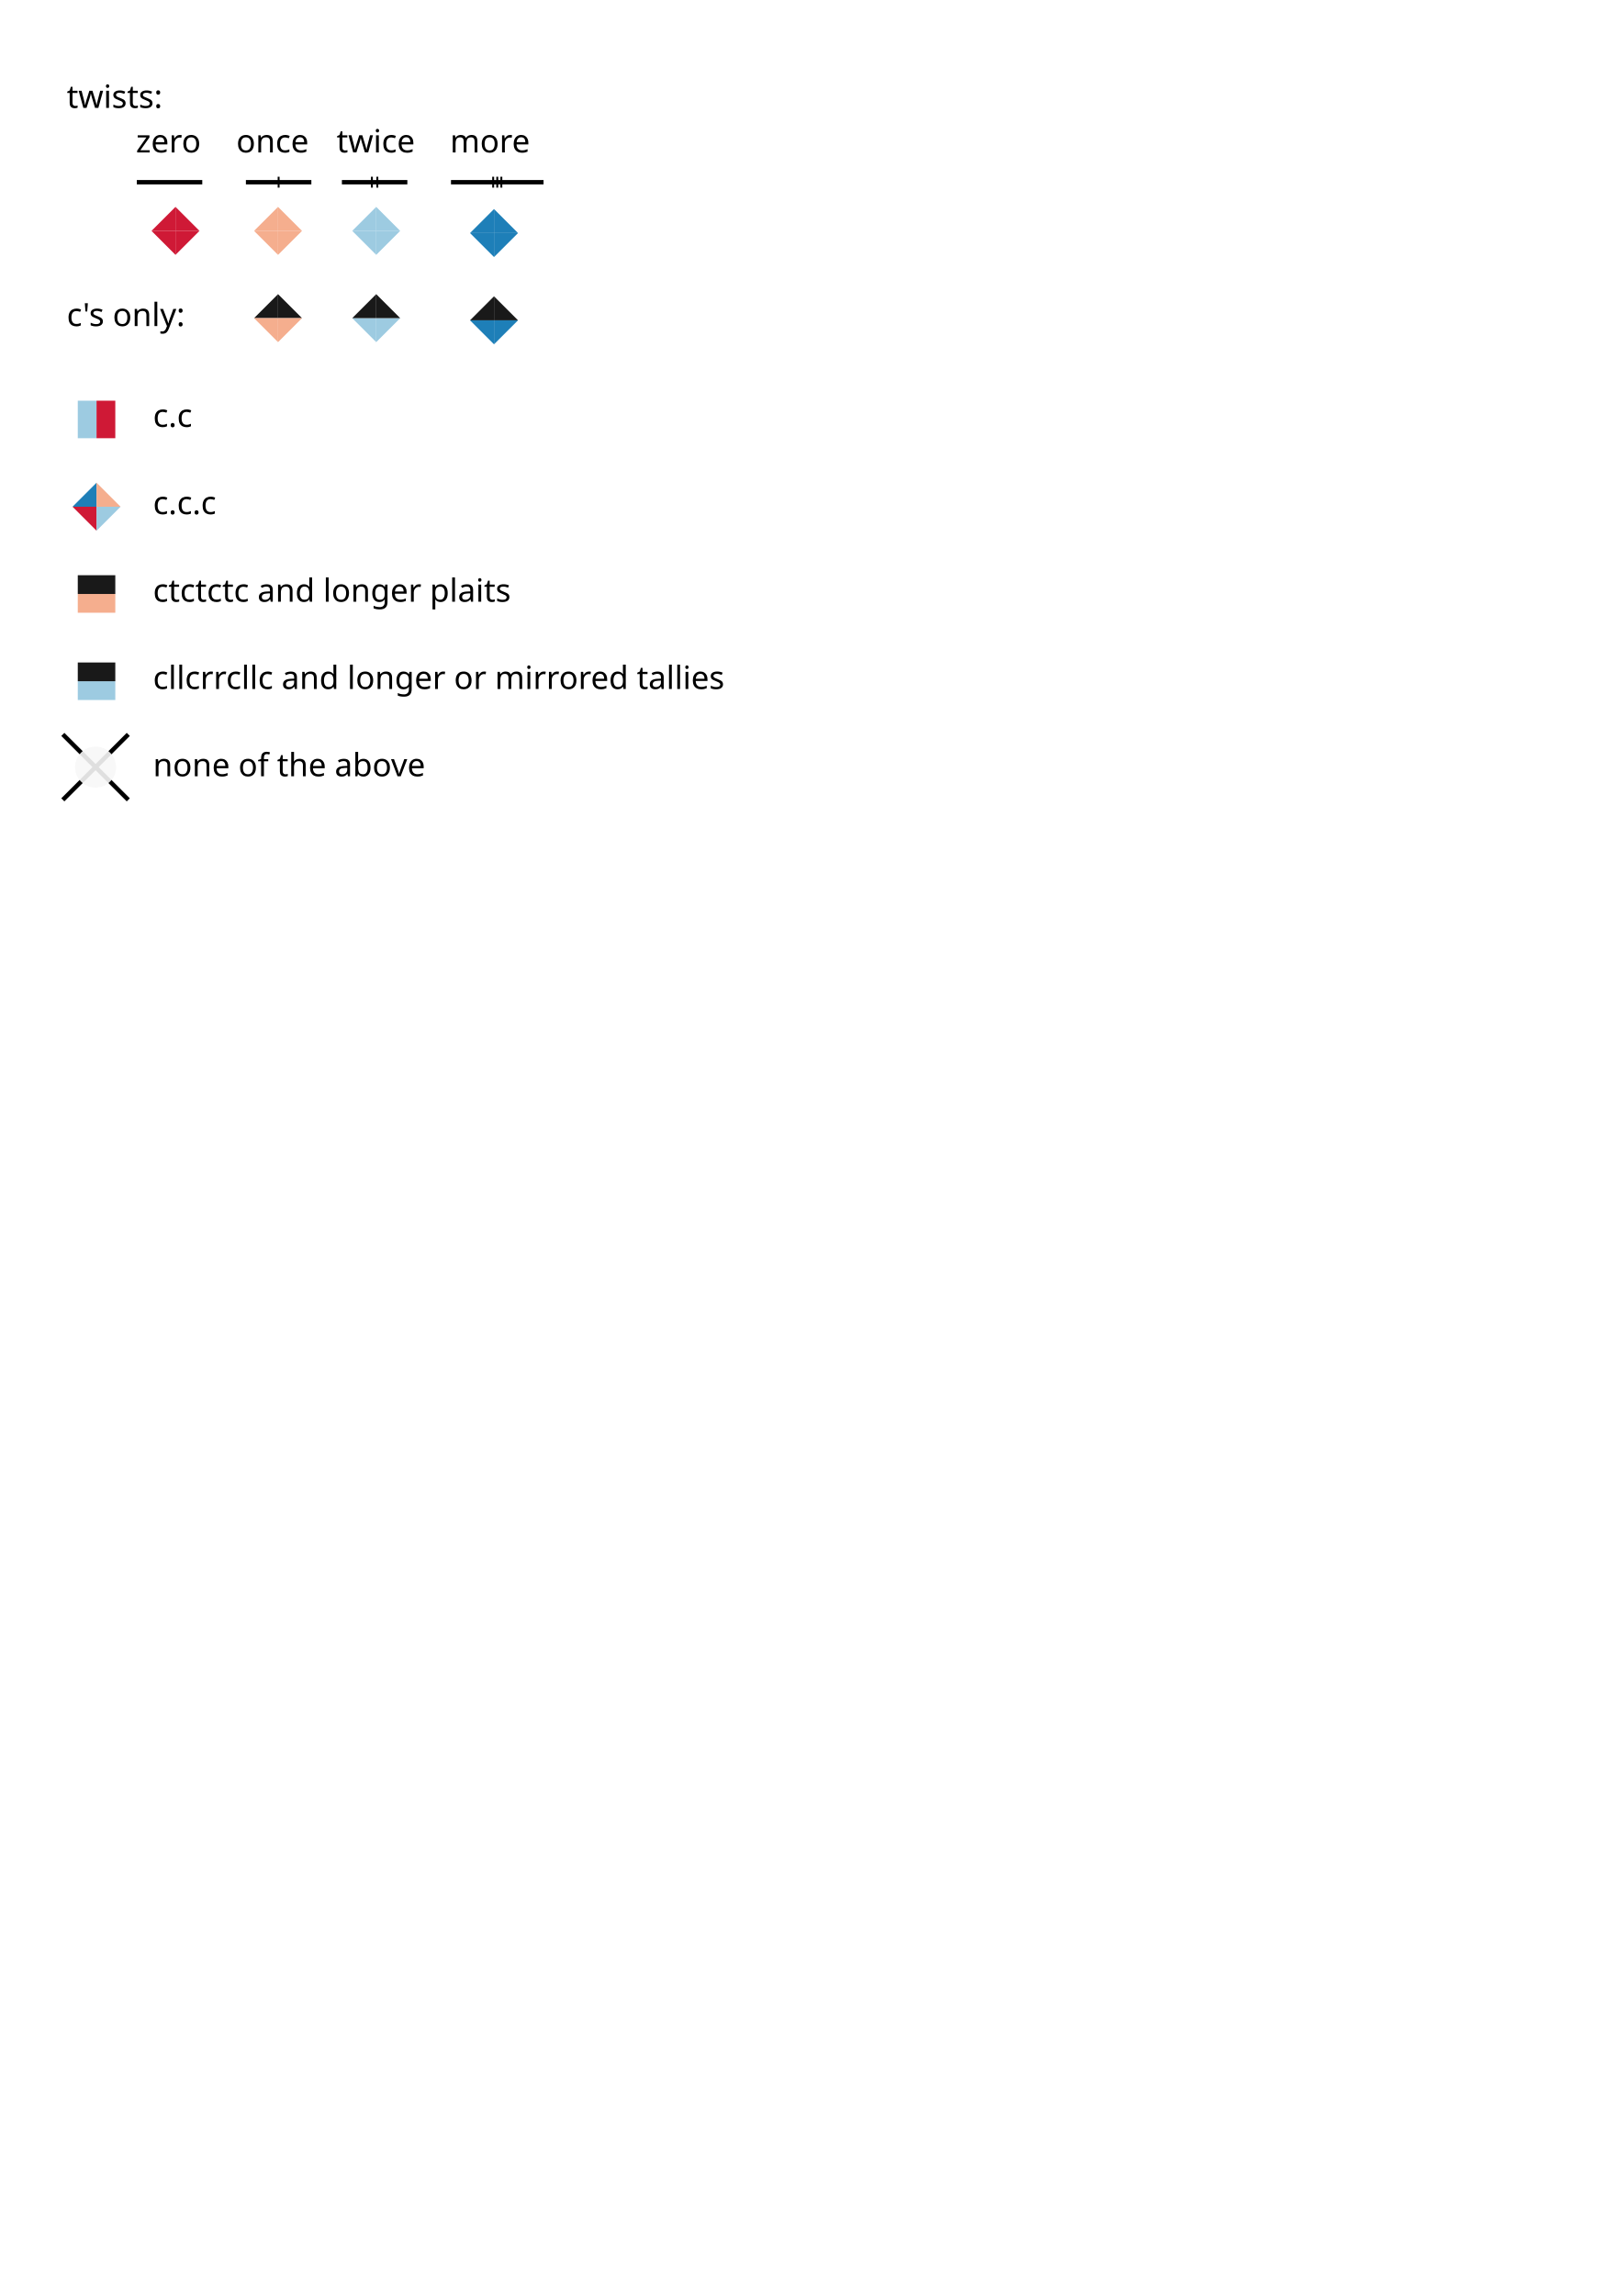
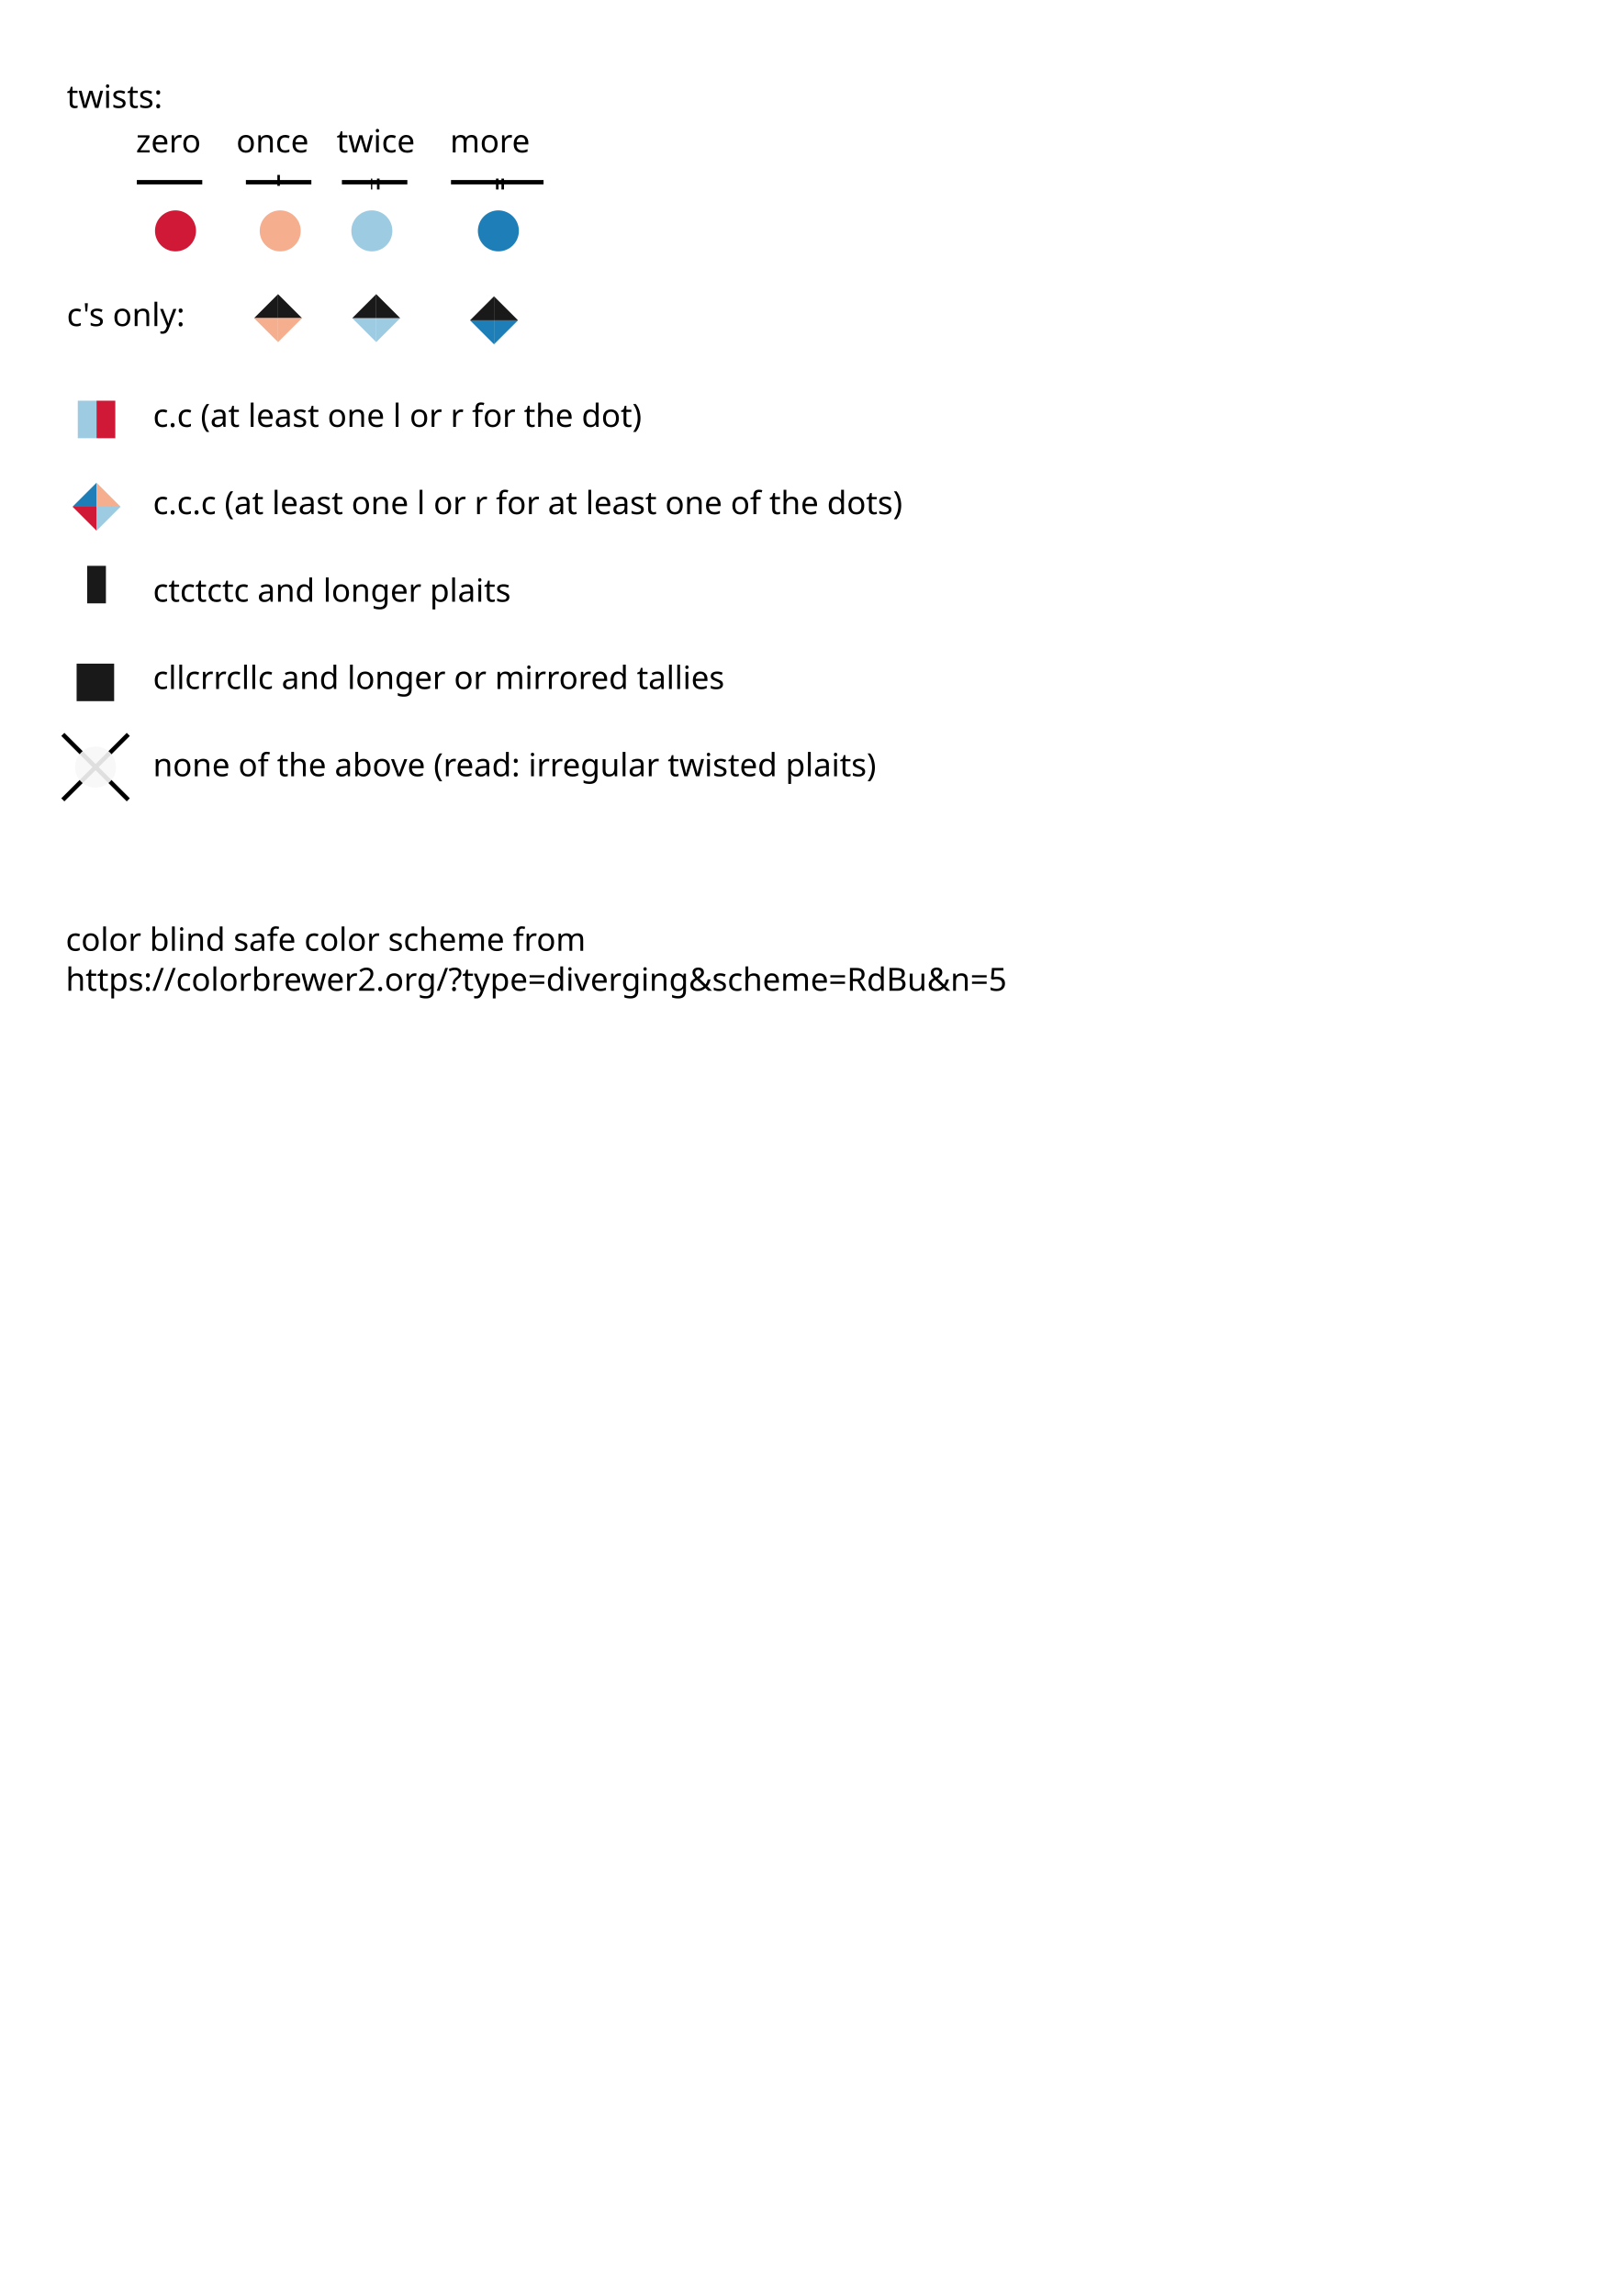
<svg xmlns="http://www.w3.org/2000/svg" id="svg2" version="1.1" width="744" height="1052">
+   <g class="node" transform="matrix(2,0,0,2,43.71917,312.8033)" id="g7077-5">
+     <path d="M -4.3,-4.3 H 4.3 V 4.3 H -4.3 Z" style="opacity:0.9;fill:#000000;stroke:none" id="path7075-6" />
+   </g>
  <defs id="defs842">
    <rect x="360.815" y="426.521" width="79.3" height="39.65" id="rect1094" />
    <marker id="twist-1" viewBox="-2 -2 4 4" markerWidth="5" markerHeight="5" orient="auto" markerUnits="userSpaceOnUse">
      <path d="M 0,2 0,-2" fill="#000" stroke="#000" stroke-width="1px" id="path833" />
    </marker>
    <marker id="twist-2" viewBox="-2 -2 4 4" markerWidth="5" markerHeight="5" orient="auto" markerUnits="userSpaceOnUse">
      <path d="M -1,2 V -2 M 1,2 1,-2" fill="#000" stroke="#000" stroke-width="1px" id="path836" />
    </marker>
    <marker id="twist-3" viewBox="-2 -2 4 4" markerWidth="5" markerHeight="5" orient="auto" markerUnits="userSpaceOnUse">
      <path d="M 1,-2 H -1 V 2 H 1 Z" fill="#000" stroke="#000" stroke-width="1px" id="path839" />
    </marker>
-     <marker id="twist-1-5" viewBox="-2 -2 4 4" markerWidth="5" markerHeight="5" orient="auto" markerUnits="userSpaceOnUse">
+     <marker id="twist-1-5" viewBox="-2 -2 3 3" markerWidth="5" markerHeight="5" orient="auto" markerUnits="userSpaceOnUse">
      <path d="M 0,2 V -2" fill="#000000" stroke="#000000" stroke-width="0.7px" id="path4491" />
    </marker>
-     <marker id="twist-2-3" viewBox="-2 -2 4 4" markerWidth="5" markerHeight="5" orient="auto" markerUnits="userSpaceOnUse">
+     <marker id="twist-2-3" viewBox="-2 -2 3 3" markerWidth="5" markerHeight="5" orient="auto" markerUnits="userSpaceOnUse">
      <path d="M -1,2 V -2 M 1,2 V -2" fill="#000000" stroke="#000000" stroke-width="0.7px" id="path4494" />
    </marker>
    <marker id="twist-3-0" viewBox="-2 -2 4 4" markerWidth="5" markerHeight="5" orient="auto" markerUnits="userSpaceOnUse">
      <path d="m -1.5,2 v -4 m 3,4 V -2 M 0,2 v -4" fill="#000000" stroke="#000000" stroke-width="0.7px" id="path4497" />
    </marker>
    <marker id="marker6058" viewBox="-2 -2 4 4" markerWidth="5" markerHeight="5" orient="auto" markerUnits="userSpaceOnUse">
      <path d="M 0,2 V -2" fill="#000000" stroke="#000000" stroke-width="0.7px" id="path6056" />
    </marker>
    <marker id="marker6062" viewBox="-2 -2 4 4" markerWidth="5" markerHeight="5" orient="auto" markerUnits="userSpaceOnUse">
      <path d="M -1,2 V -2 M 1,2 V -2" fill="#000000" stroke="#000000" stroke-width="0.7px" id="path6060" />
    </marker>
-     <marker id="twist-3-0-8" viewBox="-2 -2 4 4" markerWidth="5" markerHeight="5" orient="auto" markerUnits="userSpaceOnUse">
+     <marker id="twist-3-0-8" viewBox="-2 -2 3 3" markerWidth="5" markerHeight="5" orient="auto" markerUnits="userSpaceOnUse">
      <path d="m -1.5,2 v -4 m 3,4 V -2 M 0,2 v -4" fill="#000000" stroke="#000000" stroke-width="0.7px" id="path4497-4" />
    </marker>
    <marker id="twist-1-3" viewBox="-2 -2 4 4" markerWidth="5" markerHeight="5" orient="auto" markerUnits="userSpaceOnUse">
      <path d="M 0,2 V -2" fill="#000000" stroke="#000000" stroke-width="0.7px" id="path6604" />
    </marker>
    <marker id="twist-2-8" viewBox="-2 -2 4 4" markerWidth="5" markerHeight="5" orient="auto" markerUnits="userSpaceOnUse">
      <path d="M -1,2 V -2 M 1,2 V -2" fill="#000000" stroke="#000000" stroke-width="0.7px" id="path6607" />
    </marker>
    <marker id="twist-3-2" viewBox="-2 -2 4 4" markerWidth="5" markerHeight="5" orient="auto" markerUnits="userSpaceOnUse">
      <path d="m -1.5,2 v -4 m 3,4 V -2 M 0,2 v -4" fill="#000000" stroke="#000000" stroke-width="0.7px" id="path6610" />
    </marker>
    <marker id="marker8171" viewBox="-2 -2 4 4" markerWidth="5" markerHeight="5" orient="auto" markerUnits="userSpaceOnUse">
      <path d="M -1,2 V -2 M 1,2 V -2" fill="#000000" stroke="#000000" stroke-width="0.7px" id="path8169" />
    </marker>
    <marker id="marker8175" viewBox="-2 -2 4 4" markerWidth="5" markerHeight="5" orient="auto" markerUnits="userSpaceOnUse">
      <path d="m -1.5,2 v -4 m 3,4 V -2 M 0,2 v -4" fill="#000000" stroke="#000000" stroke-width="0.7px" id="path8173" />
    </marker>
    <marker id="marker8179" viewBox="-2 -2 4 4" markerWidth="5" markerHeight="5" orient="auto" markerUnits="userSpaceOnUse">
      <path d="M -1,2 V -2 M 1,2 V -2" fill="#000000" stroke="#000000" stroke-width="0.7px" id="path8177" />
    </marker>
  </defs>
  <text xml:space="preserve" style="font-size:14.667px;line-height:1.25;font-family:sans-serif" x="62.289" y="69.878" id="text2181">
    <tspan id="tspan2179" x="62.289" y="69.878">zero</tspan>
  </text>
  <text xml:space="preserve" style="font-size:14.667px;line-height:1.25;font-family:sans-serif" x="108.289" y="69.878" id="text2185">
    <tspan id="tspan2183" x="108.289" y="69.878">once</tspan>
  </text>
  <text xml:space="preserve" style="font-size:14.667px;line-height:1.25;font-family:sans-serif" x="154.289" y="69.878" id="text2189">
    <tspan id="tspan2187" x="154.289" y="69.878">twice</tspan>
  </text>
  <text xml:space="preserve" style="font-size:14.667px;line-height:1.25;font-family:sans-serif" x="206.289" y="69.878" id="text2193">
    <tspan id="tspan2191" x="206.289" y="69.878">more</tspan>
  </text>
  <text xml:space="preserve" id="text1092" style="font-size:14.667px;line-height:1.25;font-family:sans-serif;white-space:pre;shape-inside:url(#rect1094);" transform="translate(1.244594,-192.2898)" />
  <text xml:space="preserve" style="font-size:14.667px;line-height:1.25;font-family:sans-serif" x="70.127" y="235.679" id="text6330">
-     <tspan id="tspan6328" x="70.127" y="235.679">c.c.c</tspan>
+     <tspan id="tspan6328" x="70.127" y="235.679">c.c.c (at least one l or r for at least one of the dots)</tspan>
  </text>
  <g class="node" transform="matrix(2,0,0,2,44.25125,232.2722)" id="g6342">
    <path d="M -5.5,0 0,-5.5 V 0 Z" style="opacity:0.9;fill:#0571b0;stroke:none" id="path6334" />
    <path d="M 5.5,0 0,-5.5 V 0 Z" style="opacity:0.9;fill:#f4a582;stroke:none" id="path6336" />
    <path d="M -5.5,0 0,5.5 V 0 Z" style="opacity:0.9;fill:#ca0020;stroke:none" id="path6338" />
    <path d="M 5.5,0 0,5.5 V 0 Z" style="opacity:0.9;fill:#92c5de;stroke:none" id="path6340" />
  </g>
  <text xml:space="preserve" style="font-size:14.667px;line-height:1.25;font-family:sans-serif" x="70.127" y="195.678" id="text6346">
-     <tspan id="tspan6344" x="70.127" y="195.678">c.c</tspan>
+     <tspan id="tspan6344" x="70.127" y="195.678">c.c (at least one l or r for the dot)</tspan>
  </text>
  <text xml:space="preserve" style="font-size:14.667px;line-height:1.25;font-family:sans-serif" x="70.127" y="275.826" id="text6372">
    <tspan id="tspan6370" x="70.127" y="275.826">ctctctc and longer plaits</tspan>
  </text>
-   <path d="m 116.444,105.829 11,-11 v 11 z" style="opacity:0.9;fill:#f4a582;stroke:none;stroke-width:2" id="path6406" />
-   <path d="m 91.444,105.829 -11,-11 v 11 z" style="opacity:0.9;fill:#ca0020;stroke:none;stroke-width:2" id="path6408" />
-   <path d="m 116.444,105.829 11,11 v -11 z" style="opacity:0.9;fill:#f4a582;stroke:none;stroke-width:2" id="path6410" />
-   <path d="m 91.444,105.829 -11,11 v -11 z" style="opacity:0.9;fill:#ca0020;stroke:none;stroke-width:2" id="path6412" />
-   <path d="m 69.444,105.829 11,-11 v 11 z" style="opacity:0.9;fill:#ca0020;stroke:none;stroke-width:2" id="path6420" />
-   <path d="m 69.444,105.829 11,11 v -11 z" style="opacity:0.9;fill:#ca0020;stroke:none;stroke-width:2" id="path6422" />
-   <path d="m 138.444,105.829 -11,-11 v 11 z" style="opacity:0.9;fill:#f4a582;stroke:none;stroke-width:2" id="path6424" />
-   <path d="m 138.444,105.829 -11,11 v -11 z" style="opacity:0.9;fill:#f4a582;stroke:none;stroke-width:2" id="path6426" />
-   <path d="m 183.444,105.829 -11,11 v -11 z" style="opacity:0.9;fill:#92c5de;stroke:none;stroke-width:2" id="path6340-0" />
-   <path d="m 183.444,105.829 -11,-11 v 11 z" style="opacity:0.9;fill:#92c5de;stroke:none;stroke-width:2" id="path6448" />
-   <path d="m 161.444,105.829 11,11 v -11 z" style="opacity:0.9;fill:#92c5de;stroke:none;stroke-width:2" id="path6450" />
-   <path d="m 161.444,105.829 11,-11 v 11 z" style="opacity:0.9;fill:#92c5de;stroke:none;stroke-width:2" id="path6452" />
-   <path d="m 237.444,106.829 -11,-11 v 11 z" style="opacity:0.9;fill:#0571b0;stroke:none;stroke-width:2" id="path6334-8" />
-   <path d="m 237.444,106.829 -11,11 v -11 z" style="opacity:0.9;fill:#0571b0;stroke:none;stroke-width:2" id="path6476" />
-   <path d="m 215.444,106.829 11,-11 v 11 z" style="opacity:0.9;fill:#0571b0;stroke:none;stroke-width:2" id="path6478" />
-   <path d="m 215.444,106.829 11,11 v -11 z" style="opacity:0.9;fill:#0571b0;stroke:none;stroke-width:2" id="path6480" />
  <path class="link" d="m 249.143,83.523 h -21.213 -21.213" style="fill:none;stroke:#000000;stroke-width:2px;marker-mid:url(#twist-3-0-8)" id="path4534-4" />
  <path class="link" d="m 186.716,83.523 h -15 -15" style="fill:none;stroke:#000000;stroke-width:2px;marker-mid:url(#twist-2-3)" id="path6580" />
  <path class="link" d="m 112.716,83.523 h 15 15" style="fill:none;stroke:#000000;stroke-width:2px;marker-mid:url(#twist-1-5)" id="path6582" />
  <path class="link" d="m 92.716,83.523 h -30" style="fill:none;stroke:#000000;stroke-width:2px" id="path6584" />
  <path class="link" d="m -80.201,39.634 h 15 15" style="fill:none;stroke:#000000;stroke-width:2px;marker-mid:url(#twist-1-3)" id="path6653" />
  <path class="link" d="M -20.201,39.634 H -50.201" style="fill:none;stroke:#000000;stroke-width:2px" id="path6655" />
  <path class="link" d="m -80.201,39.634 v 30" style="fill:none;stroke:#000000;stroke-width:2px" id="path6671" />
  <path class="link" d="m -50.201,39.634 -30,30" style="fill:none;stroke:#000000;stroke-width:2px" id="path6673" />
  <path class="link" d="m -50.201,39.634 30,30" style="fill:none;stroke:#000000;stroke-width:2px" id="path6675" />
  <path class="link" d="m -20.201,39.634 v 30" style="fill:none;stroke:#000000;stroke-width:2px" id="path6677" />
  <path class="link" d="m -80.201,69.634 v 15 15" style="fill:none;stroke:#000000;stroke-width:2px;marker-mid:url(#twist-2-8)" id="path6691" />
  <path class="link" d="m -50.201,99.634 h -15 -15" style="fill:none;stroke:#000000;stroke-width:2px;marker-mid:url(#twist-3-2)" id="path6693" />
  <path class="link" d="m -80.201,69.634 15,15 15,15" style="fill:none;stroke:#000000;stroke-width:2px;marker-mid:url(#twist-2-8)" id="path6695" />
  <path class="link" d="m -20.201,69.634 -15,15 -15,15" style="fill:none;stroke:#000000;stroke-width:2px;marker-mid:url(#twist-3-2)" id="path6697" />
  <path class="link" d="m -50.201,99.634 h 30" style="fill:none;stroke:#000000;stroke-width:2px" id="path6699" />
  <path class="link" d="m -20.201,69.634 v 15 15" style="fill:none;stroke:#000000;stroke-width:2px;marker-mid:url(#twist-2-8)" id="path6701" />
  <g class="node" transform="matrix(2,0,0,2,-80.20106,39.63373)" id="g7017">
    <path d="M -5.5,0 0,5.5 5.5,0 0,-5.5 Z" style="opacity:0.9;fill:#000000;stroke:none" id="path7015" />
  </g>
  <g class="node" transform="matrix(2,0,0,2,-50.20106,39.63373)" id="g7029">
    <path d="M -5.5,0 0,-5.5 V 0 Z" style="opacity:0.9;fill:#0571b0;stroke:none" id="path7021" />
    <path d="M 5.5,0 0,-5.5 V 0 Z" style="opacity:0.9;fill:#f4a582;stroke:none" id="path7023" />
    <path d="M -5.5,0 0,5.5 V 0 Z" style="opacity:0.9;fill:#ca0020;stroke:none" id="path7025" />
    <path d="M 5.5,0 0,5.5 V 0 Z" style="opacity:0.9;fill:#92c5de;stroke:none" id="path7027" />
  </g>
  <g class="node" transform="matrix(2,0,0,2,-20.20106,39.63373)" id="g7041">
    <path d="M -5.5,0 0,-5.5 V 0 Z" style="opacity:0.9;fill:#f4a582;stroke:none" id="path7033" />
    <path d="M 5.5,0 0,-5.5 V 0 Z" style="opacity:0.9;fill:#ca0020;stroke:none" id="path7035" />
    <path d="M -5.5,0 0,5.5 V 0 Z" style="opacity:0.9;fill:#f4a582;stroke:none" id="path7037" />
    <path d="M 5.5,0 0,5.5 V 0 Z" style="opacity:0.9;fill:#ca0020;stroke:none" id="path7039" />
  </g>
  <g class="node" transform="matrix(2,0,0,2,-80.20106,69.63373)" id="g7077">
    <path d="M -4.3,-4.3 H 4.3 V 4.3 H -4.3 Z" style="opacity:0.9;fill:#000000;stroke:none" id="path7075" />
  </g>
  <path class="node" d="m -10.801,69.634 a 9.4,9.4 0 0 1 -9.4,9.4 9.4,9.4 0 0 1 -9.4,-9.4 9.4,9.4 0 0 1 9.4,-9.4 9.4,9.4 0 0 1 9.4,9.4 z" style="opacity:0.9;fill:#f7f7f7;stroke:none;stroke-width:2" id="path7081">
    </path>
  <g class="node" transform="matrix(2,0,0,2,-80.20106,99.63373)" id="g7117">
    <path d="M -5.5,0 0,-5.5 V 0 Z" style="opacity:0.9;fill:#f4a582;stroke:none" id="path7109" />
    <path d="M 5.5,0 0,-5.5 V 0 Z" style="opacity:0.9;fill:#ca0020;stroke:none" id="path7111" />
    <path d="M -5.5,0 0,5.5 V 0 Z" style="opacity:0.9;fill:#f4a582;stroke:none" id="path7113" />
    <path d="M 5.5,0 0,5.5 V 0 Z" style="opacity:0.9;fill:#ca0020;stroke:none" id="path7115" />
  </g>
  <g class="node" transform="matrix(2,0,0,2,-50.20106,99.63373)" id="g7125">
    <path d="M -4.3,-4.3 H 0 v 8.6 h -4.3 z" style="opacity:0.9;fill:#92c5de;stroke:none" id="path7121" />
    <path d="M 0,-4.3 H 4.3 V 4.3 H 0 Z" style="opacity:0.9;fill:#ca0020;stroke:none" id="path7123" />
  </g>
  <g class="node" transform="matrix(2,0,0,2,-20.20106,99.63373)" id="g7131">
    <path d="M -5.5,0 0,5.5 5.5,0 0,-5.5 Z" style="opacity:0.9;fill:#000000;stroke:none" id="path7129" />
  </g>
  <g class="node" transform="matrix(2,0,0,2,44.25125,192.2722)" id="g8519">
    <path d="M -4.3,-4.3 H 0 v 8.6 h -4.3 z" style="opacity:0.9;fill:#92c5de;stroke:none" id="path8515" />
    <path d="M 0,-4.3 H 4.3 V 4.3 H 0 Z" style="opacity:0.9;fill:#ca0020;stroke:none" id="path8517" />
  </g>
  <text xml:space="preserve" style="font-size:14.667px;line-height:1.25;font-family:sans-serif" x="30.599" y="49.462" id="text8523">
    <tspan id="tspan8521" x="30.599" y="49.462">twists:</tspan>
  </text>
  <path class="link" d="m 28.799,336.634 15,15" style="fill:none;stroke:#000000;stroke-width:2px" id="path8525" />
  <path class="link" d="m 58.799,336.634 -15,15" style="fill:none;stroke:#000000;stroke-width:2px" id="path8531" />
  <path class="link" d="m 28.799,366.634 15,-15" style="fill:none;stroke:#000000;stroke-width:2px" id="path8533" />
  <path class="link" d="m 58.799,366.634 -15,-15" style="fill:none;stroke:#000000;stroke-width:2px" id="path8535" />
  <path class="node" d="m 53.199,351.634 a 9.4,9.4 0 0 1 -9.4,9.4 9.4,9.4 0 0 1 -9.4,-9.4 9.4,9.4 0 0 1 9.4,-9.4 9.4,9.4 0 0 1 9.4,9.4 z" style="opacity:0.9;fill:#f7f7f7;stroke:none;stroke-width:2" id="path8529">
    </path>
  <text xml:space="preserve" style="font-size:14.667px;line-height:1.25;font-family:sans-serif" x="70.127" y="355.826" id="text8539">
-     <tspan id="tspan8537" x="70.127" y="355.826">none of the above</tspan>
+     <tspan id="tspan8537" x="70.127" y="355.826">none of the above (read: irregular twisted plaits)</tspan>
  </text>
  <text xml:space="preserve" style="font-size:14.667px;line-height:1.25;font-family:sans-serif" x="30.599" y="149.462" id="text13266">
    <tspan id="tspan13264" x="30.599" y="149.462">c's only:</tspan>
  </text>
  <path d="m 116.444,145.829 11,-11 v 11 z" style="opacity:0.9;fill:#000000;fill-opacity:1;stroke:none;stroke-width:2" id="path13268" />
  <path d="m 116.444,145.829 11,11 v -11 z" style="opacity:0.9;fill:#f4a582;stroke:none;stroke-width:2" id="path13270" />
  <path d="m 138.444,145.829 -11,-11 v 11 z" style="opacity:0.9;fill:#000000;fill-opacity:1;stroke:none;stroke-width:2" id="path13272" />
  <path d="m 138.444,145.829 -11,11 v -11 z" style="opacity:0.9;fill:#f4a582;stroke:none;stroke-width:2" id="path13274" />
  <path d="m 183.444,145.829 -11,11 v -11 z" style="opacity:0.9;fill:#92c5de;stroke:none;stroke-width:2" id="path13276" />
  <path d="m 183.444,145.829 -11,-11 v 11 z" style="opacity:0.9;fill:#000000;fill-opacity:1;stroke:none;stroke-width:2" id="path13278" />
  <path d="m 161.444,145.829 11,11 v -11 z" style="opacity:0.9;fill:#92c5de;stroke:none;stroke-width:2" id="path13280" />
  <path d="m 161.444,145.829 11,-11 v 11 z" style="opacity:0.9;fill:#000000;fill-opacity:1;stroke:none;stroke-width:2" id="path13282" />
  <path d="m 237.444,146.829 -11,-11 v 11 z" style="opacity:0.9;fill:#000000;fill-opacity:1;stroke:none;stroke-width:2" id="path13284" />
  <path d="m 237.444,146.829 -11,11 v -11 z" style="opacity:0.9;fill:#0571b0;stroke:none;stroke-width:2" id="path13286" />
  <path d="m 215.444,146.829 11,-11 v 11 z" style="opacity:0.9;fill:#000000;fill-opacity:1;stroke:none;stroke-width:2" id="path13288" />
  <path d="m 215.444,146.829 11,11 v -11 z" style="opacity:0.9;fill:#0571b0;stroke:none;stroke-width:2" id="path13290" />
  <text xml:space="preserve" style="font-size:14.667px;line-height:1.25;font-family:sans-serif" x="70.127" y="315.826" id="text1077">
    <tspan id="tspan1075" x="70.127" y="315.826">cllcrrcllc and longer or mirrored tallies</tspan>
  </text>
-   <g class="node" transform="matrix(0,-2,2,0,44.25125,312.2722)" id="g1091">
-     <path d="M -4.3,-4.3 H 0 v 8.6 h -4.3 z" style="opacity:0.9;fill:#92c5de;stroke:none" id="path1087" />
-     <path d="M 0,-4.3 H 4.3 V 4.3 H 0 Z" style="opacity:0.9;fill:#000000;stroke:none" id="path1089" />
-   </g>
-   <g class="node" transform="matrix(0,-2,2,0,44.25125,272.2722)" id="g1099">
-     <path d="M -4.3,-4.3 H 0 v 8.6 h -4.3 z" style="opacity:0.9;fill:#f4a582;fill-opacity:1;stroke:none" id="path1095" />
-     <path d="M 0,-4.3 H 4.3 V 4.3 H 0 Z" style="opacity:0.9;fill:#000000;stroke:none" id="path1097" />
-   </g>
+   <path d="m 39.951,259.372 h 8.6 v 17.2 h -8.6 z" style="opacity:0.9;fill:#000000;stroke:none;stroke-width:2" id="path1097" />
+   <path class="node" d="m 89.844,105.829 a 9.4,9.4 0 0 1 -9.4,9.4 9.4,9.4 0 0 1 -9.4,-9.4 9.4,9.4 0 0 1 9.4,-9.4 9.4,9.4 0 0 1 9.4,9.4 z" style="opacity:0.9;fill:#ca0020;fill-opacity:1;stroke:none;stroke-width:2" id="path1135">
+     </path>
+   <path class="node" d="m 137.844,105.829 a 9.4,9.4 0 0 1 -9.4,9.4 9.4,9.4 0 0 1 -9.4,-9.4 9.4,9.4 0 0 1 9.4,-9.4 9.4,9.4 0 0 1 9.4,9.4 z" style="opacity:0.9;fill:#f4a582;fill-opacity:1;stroke:none;stroke-width:2" id="path1139">
+     </path>
+   <path class="node" d="m 179.844,105.829 a 9.4,9.4 0 0 1 -9.4,9.4 9.4,9.4 0 0 1 -9.4,-9.4 9.4,9.4 0 0 1 9.4,-9.4 9.4,9.4 0 0 1 9.4,9.4 z" style="opacity:0.9;fill:#92c5de;fill-opacity:1;stroke:none;stroke-width:2" id="path1143">
+     </path>
+   <path class="node" d="m 237.844,105.829 a 9.4,9.4 0 0 1 -9.4,9.4 9.4,9.4 0 0 1 -9.4,-9.4 9.4,9.4 0 0 1 9.4,-9.4 9.4,9.4 0 0 1 9.4,9.4 z" style="opacity:0.9;fill:#0571b0;fill-opacity:1;stroke:none;stroke-width:2" id="path1147">
+     </path>
+   <text xml:space="preserve" style="font-size:14.667px;line-height:1.25;font-family:sans-serif" x="30.127" y="435.826" id="text1151">
+     <tspan id="tspan1149" x="30.127" y="435.826">color blind safe color scheme from</tspan>
+     <tspan x="30.127" y="454.16" id="tspan1153">https://colorbrewer2.org/?type=diverging&amp;scheme=RdBu&amp;n=5</tspan>
+   </text>
</svg>
